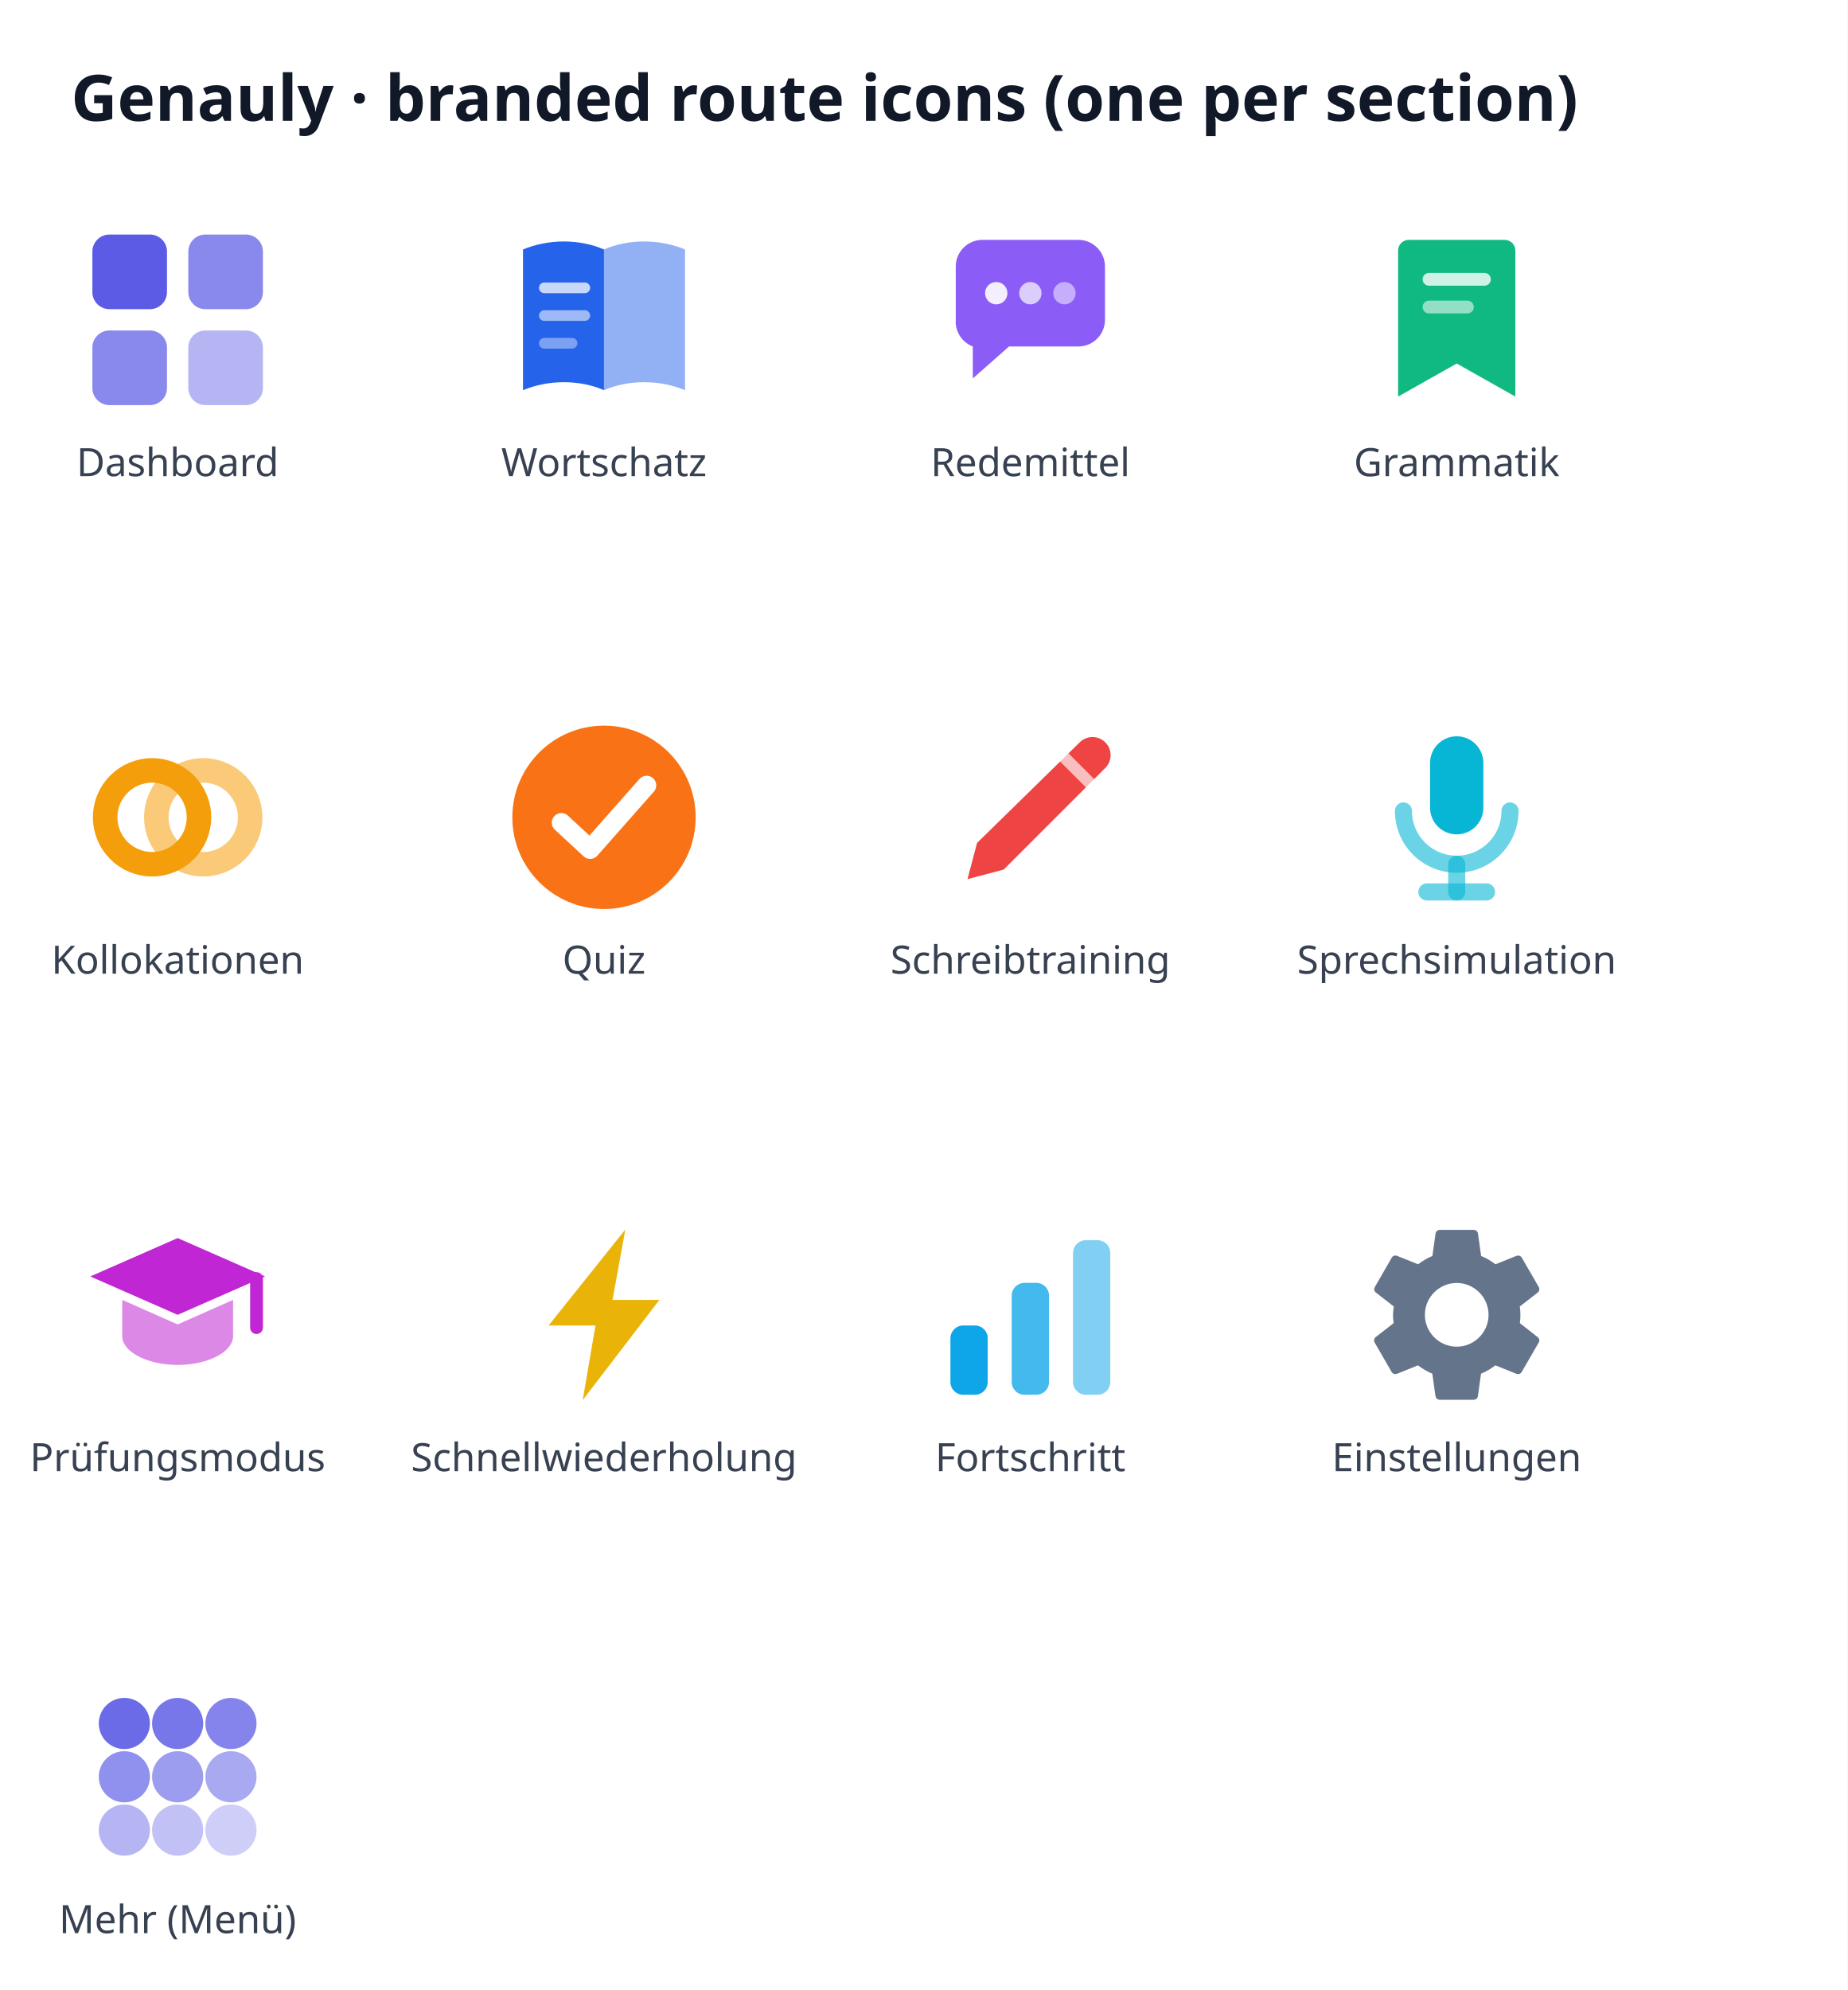
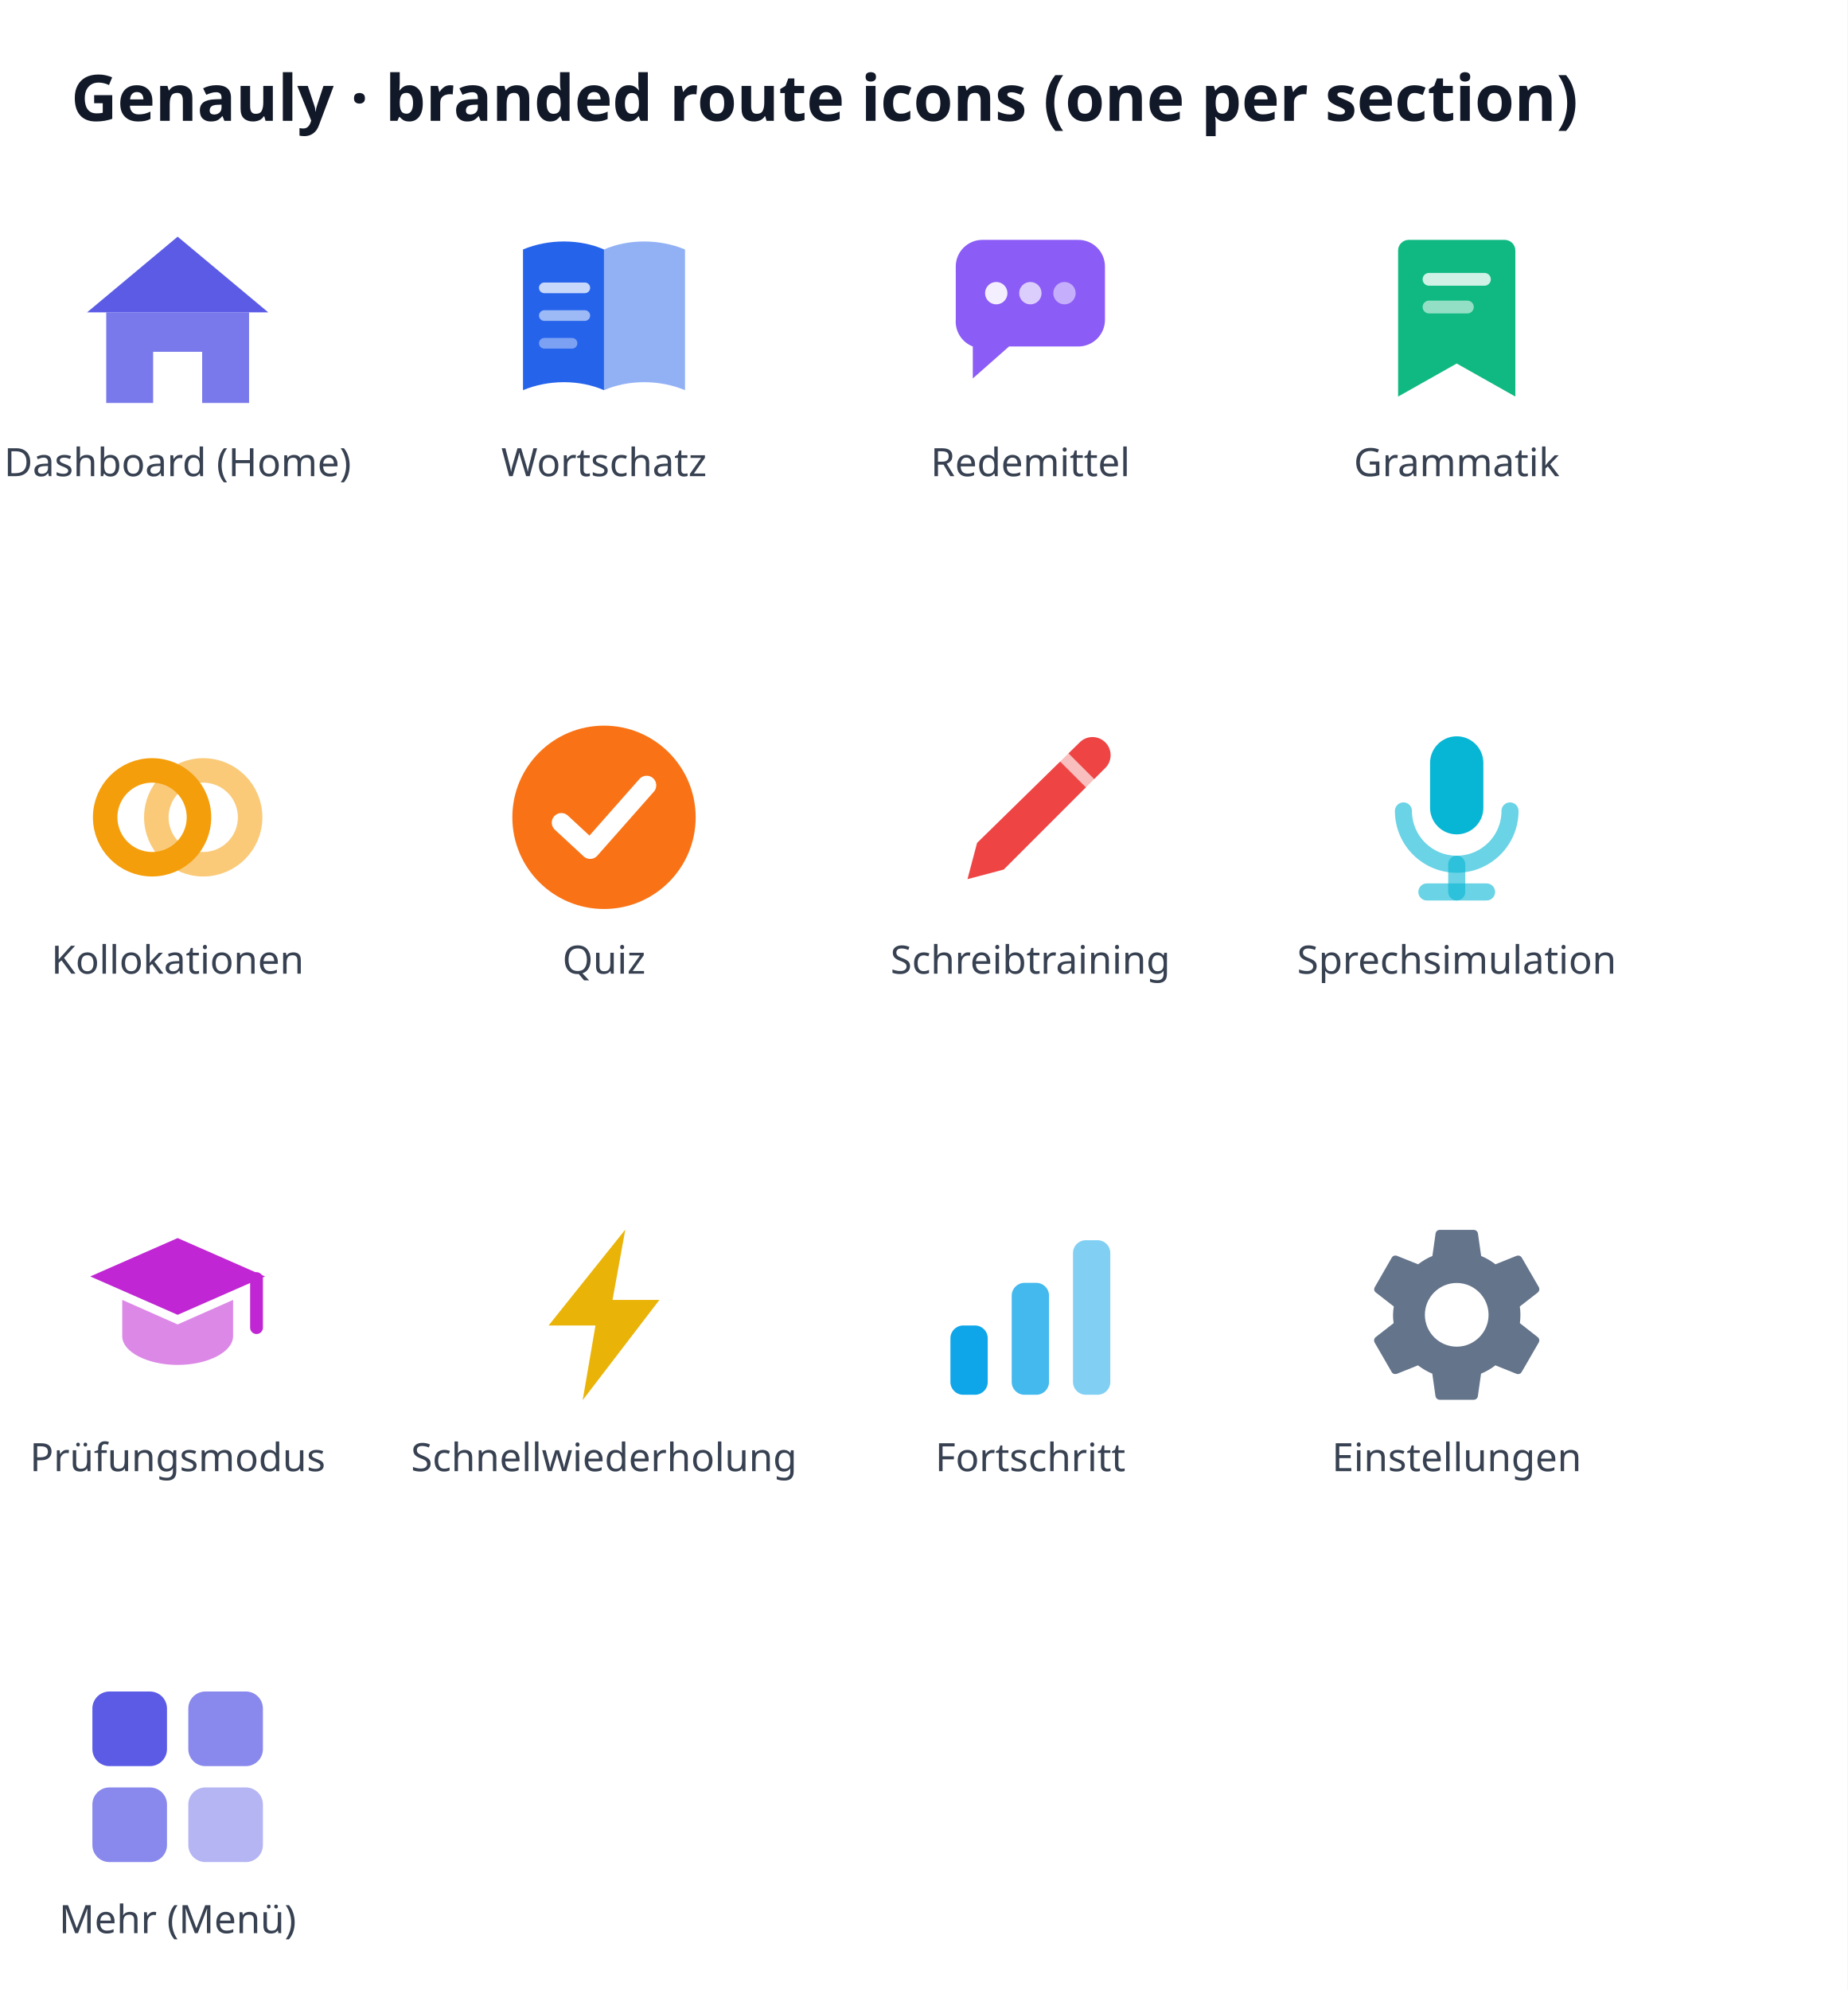
<svg xmlns="http://www.w3.org/2000/svg" width="520" height="560" viewBox="0 0 520 560" font-family="system-ui, sans-serif">
  <rect width="520" height="560" fill="#ffffff" />
  <text x="20" y="34" font-size="18" font-weight="700" fill="#111827">Genauly · branded route icons (one per section)</text>
  <g transform="translate(20,60)">
    <svg x="0" y="0" width="60" height="60" viewBox="0 0 20 20">
-       <rect x="2" y="2" width="7" height="7" rx="1.6" fill="#5b5be6" />
-       <rect x="11" y="2" width="7" height="7" rx="1.6" fill="#5b5be6" opacity=".72" />
-       <rect x="2" y="11" width="7" height="7" rx="1.6" fill="#5b5be6" opacity=".72" />
-       <rect x="11" y="11" width="7" height="7" rx="1.6" fill="#5b5be6" opacity=".45" />
+       <path d="M10 2.2 1.5 9.3H18.5L10 2.2Z" fill="#5b5be6" />
+       <path d="M3.3 9.3V17.8H7.7V13H12.3V17.8H16.7V9.3Z" fill="#5b5be6" opacity=".82" />
    </svg>
-     <text x="30" y="74" font-size="11" fill="#374151" text-anchor="middle">Dashboard</text>
+     <text x="30" y="74" font-size="11" fill="#374151" text-anchor="middle">Dashboard (Home)</text>
  </g>
  <g transform="translate(140,60)">
    <svg x="0" y="0" width="60" height="60" viewBox="0 0 20 20">
      <path d="M10 3.4C7.7 2.4 4.8 2.4 2.4 3.4V16.6c2.4-1 5.3-1 7.6 0V3.4Z" fill="#2563eb" />
      <path d="M10 3.4c2.3-1 5.2-1 7.6 0V16.6c-2.4-1-5.3-1-7.6 0V3.4Z" fill="#2563eb" opacity=".5" />
      <line x1="4.4" y1="7" x2="8.2" y2="7" stroke="#fff" stroke-width="1" stroke-linecap="round" opacity=".75" />
      <line x1="4.4" y1="9.6" x2="8.2" y2="9.6" stroke="#fff" stroke-width="1" stroke-linecap="round" opacity=".55" />
      <line x1="4.4" y1="12.2" x2="7" y2="12.2" stroke="#fff" stroke-width="1" stroke-linecap="round" opacity=".4" />
    </svg>
    <text x="30" y="74" font-size="11" fill="#374151" text-anchor="middle">Wortschatz</text>
  </g>
  <g transform="translate(260,60)">
    <svg x="0" y="0" width="60" height="60" viewBox="0 0 20 20">
      <path d="M3 5a2.5 2.5 0 0 1 2.5-2.5h9A2.5 2.5 0 0 1 17 5v5a2.5 2.5 0 0 1-2.5 2.5H8l-3.4 3V12.5A2.5 2.5 0 0 1 3 10V5Z" fill="#8b5cf6" />
      <circle cx="6.8" cy="7.5" r="1.05" fill="#fff" opacity=".9" />
      <circle cx="10" cy="7.5" r="1.05" fill="#fff" opacity=".7" />
      <circle cx="13.2" cy="7.5" r="1.05" fill="#fff" opacity=".5" />
    </svg>
    <text x="30" y="74" font-size="11" fill="#374151" text-anchor="middle">Redemittel</text>
  </g>
  <g transform="translate(380,60)">
    <svg x="0" y="0" width="60" height="60" viewBox="0 0 20 20">
      <path d="M5.5 2.5h9a1 1 0 0 1 1 1V17.2l-5.5-3.1L4.5 17.2V3.5a1 1 0 0 1 1-1Z" fill="#10b981" />
      <line x1="7.4" y1="6.2" x2="12.6" y2="6.2" stroke="#fff" stroke-width="1.2" stroke-linecap="round" opacity=".8" />
      <line x1="7.4" y1="8.8" x2="11" y2="8.8" stroke="#fff" stroke-width="1.2" stroke-linecap="round" opacity=".55" />
    </svg>
    <text x="30" y="74" font-size="11" fill="#374151" text-anchor="middle">Grammatik</text>
  </g>
  <g transform="translate(20,200)">
    <svg x="0" y="0" width="60" height="60" viewBox="0 0 20 20">
      <circle cx="7.6" cy="10" r="4.4" stroke="#f59e0b" stroke-width="2.3" fill="none" />
      <circle cx="12.4" cy="10" r="4.4" stroke="#f59e0b" stroke-width="2.3" fill="none" opacity=".55" />
    </svg>
    <text x="30" y="74" font-size="11" fill="#374151" text-anchor="middle">Kollokationen</text>
  </g>
  <g transform="translate(140,200)">
    <svg x="0" y="0" width="60" height="60" viewBox="0 0 20 20">
      <circle cx="10" cy="10" r="8.6" fill="#f97316" />
      <polyline points="6,10.5 8.7,13 14,7" stroke="#fff" stroke-width="1.8" stroke-linecap="round" stroke-linejoin="round" fill="none" />
    </svg>
    <text x="30" y="74" font-size="11" fill="#374151" text-anchor="middle">Quiz</text>
  </g>
  <g transform="translate(260,200)">
    <svg x="0" y="0" width="60" height="60" viewBox="0 0 20 20">
      <path d="M14.7 2.9a1.7 1.7 0 0 1 2.4 2.4L7.5 14.9l-3.4.9.9-3.4 9.7-9.5Z" fill="#ef4444" />
      <line x1="13.2" y1="4.4" x2="15.6" y2="6.8" stroke="#fff" stroke-width="1.1" stroke-linecap="round" opacity=".65" />
    </svg>
    <text x="30" y="74" font-size="11" fill="#374151" text-anchor="middle">Schreibtraining</text>
  </g>
  <g transform="translate(380,200)">
    <svg x="0" y="0" width="60" height="60" viewBox="0 0 20 20">
      <rect x="7.5" y="2.4" width="5" height="9.2" rx="2.5" fill="#06b6d4" />
      <path d="M5 9.4a5 5 0 0 0 10 0" stroke="#06b6d4" stroke-width="1.6" stroke-linecap="round" fill="none" opacity=".6" />
      <line x1="10" y1="14.4" x2="10" y2="17" stroke="#06b6d4" stroke-width="1.6" stroke-linecap="round" opacity=".6" />
      <line x1="7.2" y1="17" x2="12.8" y2="17" stroke="#06b6d4" stroke-width="1.6" stroke-linecap="round" opacity=".6" />
    </svg>
    <text x="30" y="74" font-size="11" fill="#374151" text-anchor="middle">Sprechsimulation</text>
  </g>
  <g transform="translate(20,340)">
    <svg x="0" y="0" width="60" height="60" viewBox="0 0 20 20">
      <path d="M10 2.8 1.8 6.4 10 10l8.2-3.6L10 2.8Z" fill="#c026d3" />
      <path d="M4.8 8.6v3.4c0 1.5 2.4 2.7 5.2 2.7s5.2-1.2 5.2-2.7V8.6L10 10.9 4.8 8.6Z" fill="#c026d3" opacity=".55" />
      <line x1="17.4" y1="6.6" x2="17.4" y2="11.2" stroke="#c026d3" stroke-width="1.2" stroke-linecap="round" />
    </svg>
    <text x="30" y="74" font-size="11" fill="#374151" text-anchor="middle">Prüfungsmodus</text>
  </g>
  <g transform="translate(140,340)">
    <svg x="0" y="0" width="60" height="60" viewBox="0 0 20 20">
      <polygon points="12,2 4.8,11 9.2,11 8,18 15.2,8.6 10.8,8.6" fill="#eab308" />
    </svg>
    <text x="30" y="74" font-size="11" fill="#374151" text-anchor="middle">Schnellwiederholung</text>
  </g>
  <g transform="translate(260,340)">
    <svg x="0" y="0" width="60" height="60" viewBox="0 0 20 20">
      <rect x="2.5" y="11" width="3.5" height="6.5" rx="1.2" fill="#0ea5e9" />
      <rect x="8.25" y="7" width="3.5" height="10.5" rx="1.2" fill="#0ea5e9" opacity=".78" />
      <rect x="14" y="3" width="3.5" height="14.5" rx="1.2" fill="#0ea5e9" opacity=".52" />
    </svg>
    <text x="30" y="74" font-size="11" fill="#374151" text-anchor="middle">Fortschritt</text>
  </g>
  <g transform="translate(380,340)">
    <svg x="0" y="0" width="60" height="60" viewBox="0 0 20 20">
      <g transform="translate(10 10) scale(0.83) translate(-12 -12)">
        <path fill="#64748b" fill-rule="evenodd" d="M19.14 12.94c.04-.3.06-.61.06-.94 0-.32-.02-.64-.07-.94l2.03-1.58c.18-.14.23-.41.12-.61l-1.92-3.32c-.12-.22-.37-.29-.59-.22l-2.39.96c-.5-.38-1.03-.7-1.62-.94l-.36-2.54c-.04-.24-.24-.41-.48-.41h-3.84c-.24 0-.43.17-.47.41l-.36 2.54c-.59.24-1.13.57-1.62.94l-2.39-.96c-.22-.08-.47 0-.59.22L2.74 8.87c-.12.21-.08.47.12.61l2.03 1.58c-.05.3-.09.63-.09.94s.02.64.07.94l-2.03 1.58c-.18.14-.23.41-.12.61l1.92 3.32c.12.22.37.29.59.22l2.39-.96c.5.38 1.03.7 1.62.94l.36 2.54c.05.24.24.41.48.41h3.84c.24 0 .44-.17.47-.41l.36-2.54c.59-.24 1.13-.56 1.62-.94l2.39.96c.22.08.47 0 .59-.22l1.92-3.32c.12-.22.07-.47-.12-.61l-2.01-1.58ZM12 15.6c-1.98 0-3.6-1.62-3.6-3.6s1.62-3.6 3.6-3.6 3.6 1.62 3.6 3.6-1.62 3.6-3.6 3.6Z" />
      </g>
    </svg>
    <text x="30" y="74" font-size="11" fill="#374151" text-anchor="middle">Einstellungen</text>
  </g>
  <g transform="translate(20,470)">
    <svg x="0" y="0" width="60" height="60" viewBox="0 0 20 20">
-       <circle cx="5" cy="5" r="2.4" fill="#5b5be6" opacity=".9" />
-       <circle cx="10" cy="5" r="2.4" fill="#5b5be6" opacity=".825" />
-       <circle cx="15" cy="5" r="2.4" fill="#5b5be6" opacity=".75" />
-       <circle cx="5" cy="10" r="2.4" fill="#5b5be6" opacity=".675" />
-       <circle cx="10" cy="10" r="2.4" fill="#5b5be6" opacity=".6" />
-       <circle cx="15" cy="10" r="2.4" fill="#5b5be6" opacity=".525" />
-       <circle cx="5" cy="15" r="2.4" fill="#5b5be6" opacity=".45" />
-       <circle cx="10" cy="15" r="2.4" fill="#5b5be6" opacity=".375" />
-       <circle cx="15" cy="15" r="2.4" fill="#5b5be6" opacity=".3" />
+       <rect x="2" y="2" width="7" height="7" rx="1.6" fill="#5b5be6" />
+       <rect x="11" y="2" width="7" height="7" rx="1.6" fill="#5b5be6" opacity=".72" />
+       <rect x="2" y="11" width="7" height="7" rx="1.6" fill="#5b5be6" opacity=".72" />
+       <rect x="11" y="11" width="7" height="7" rx="1.6" fill="#5b5be6" opacity=".45" />
    </svg>
    <text x="30" y="74" font-size="11" fill="#374151" text-anchor="middle">Mehr (Menü)</text>
  </g>
</svg>
